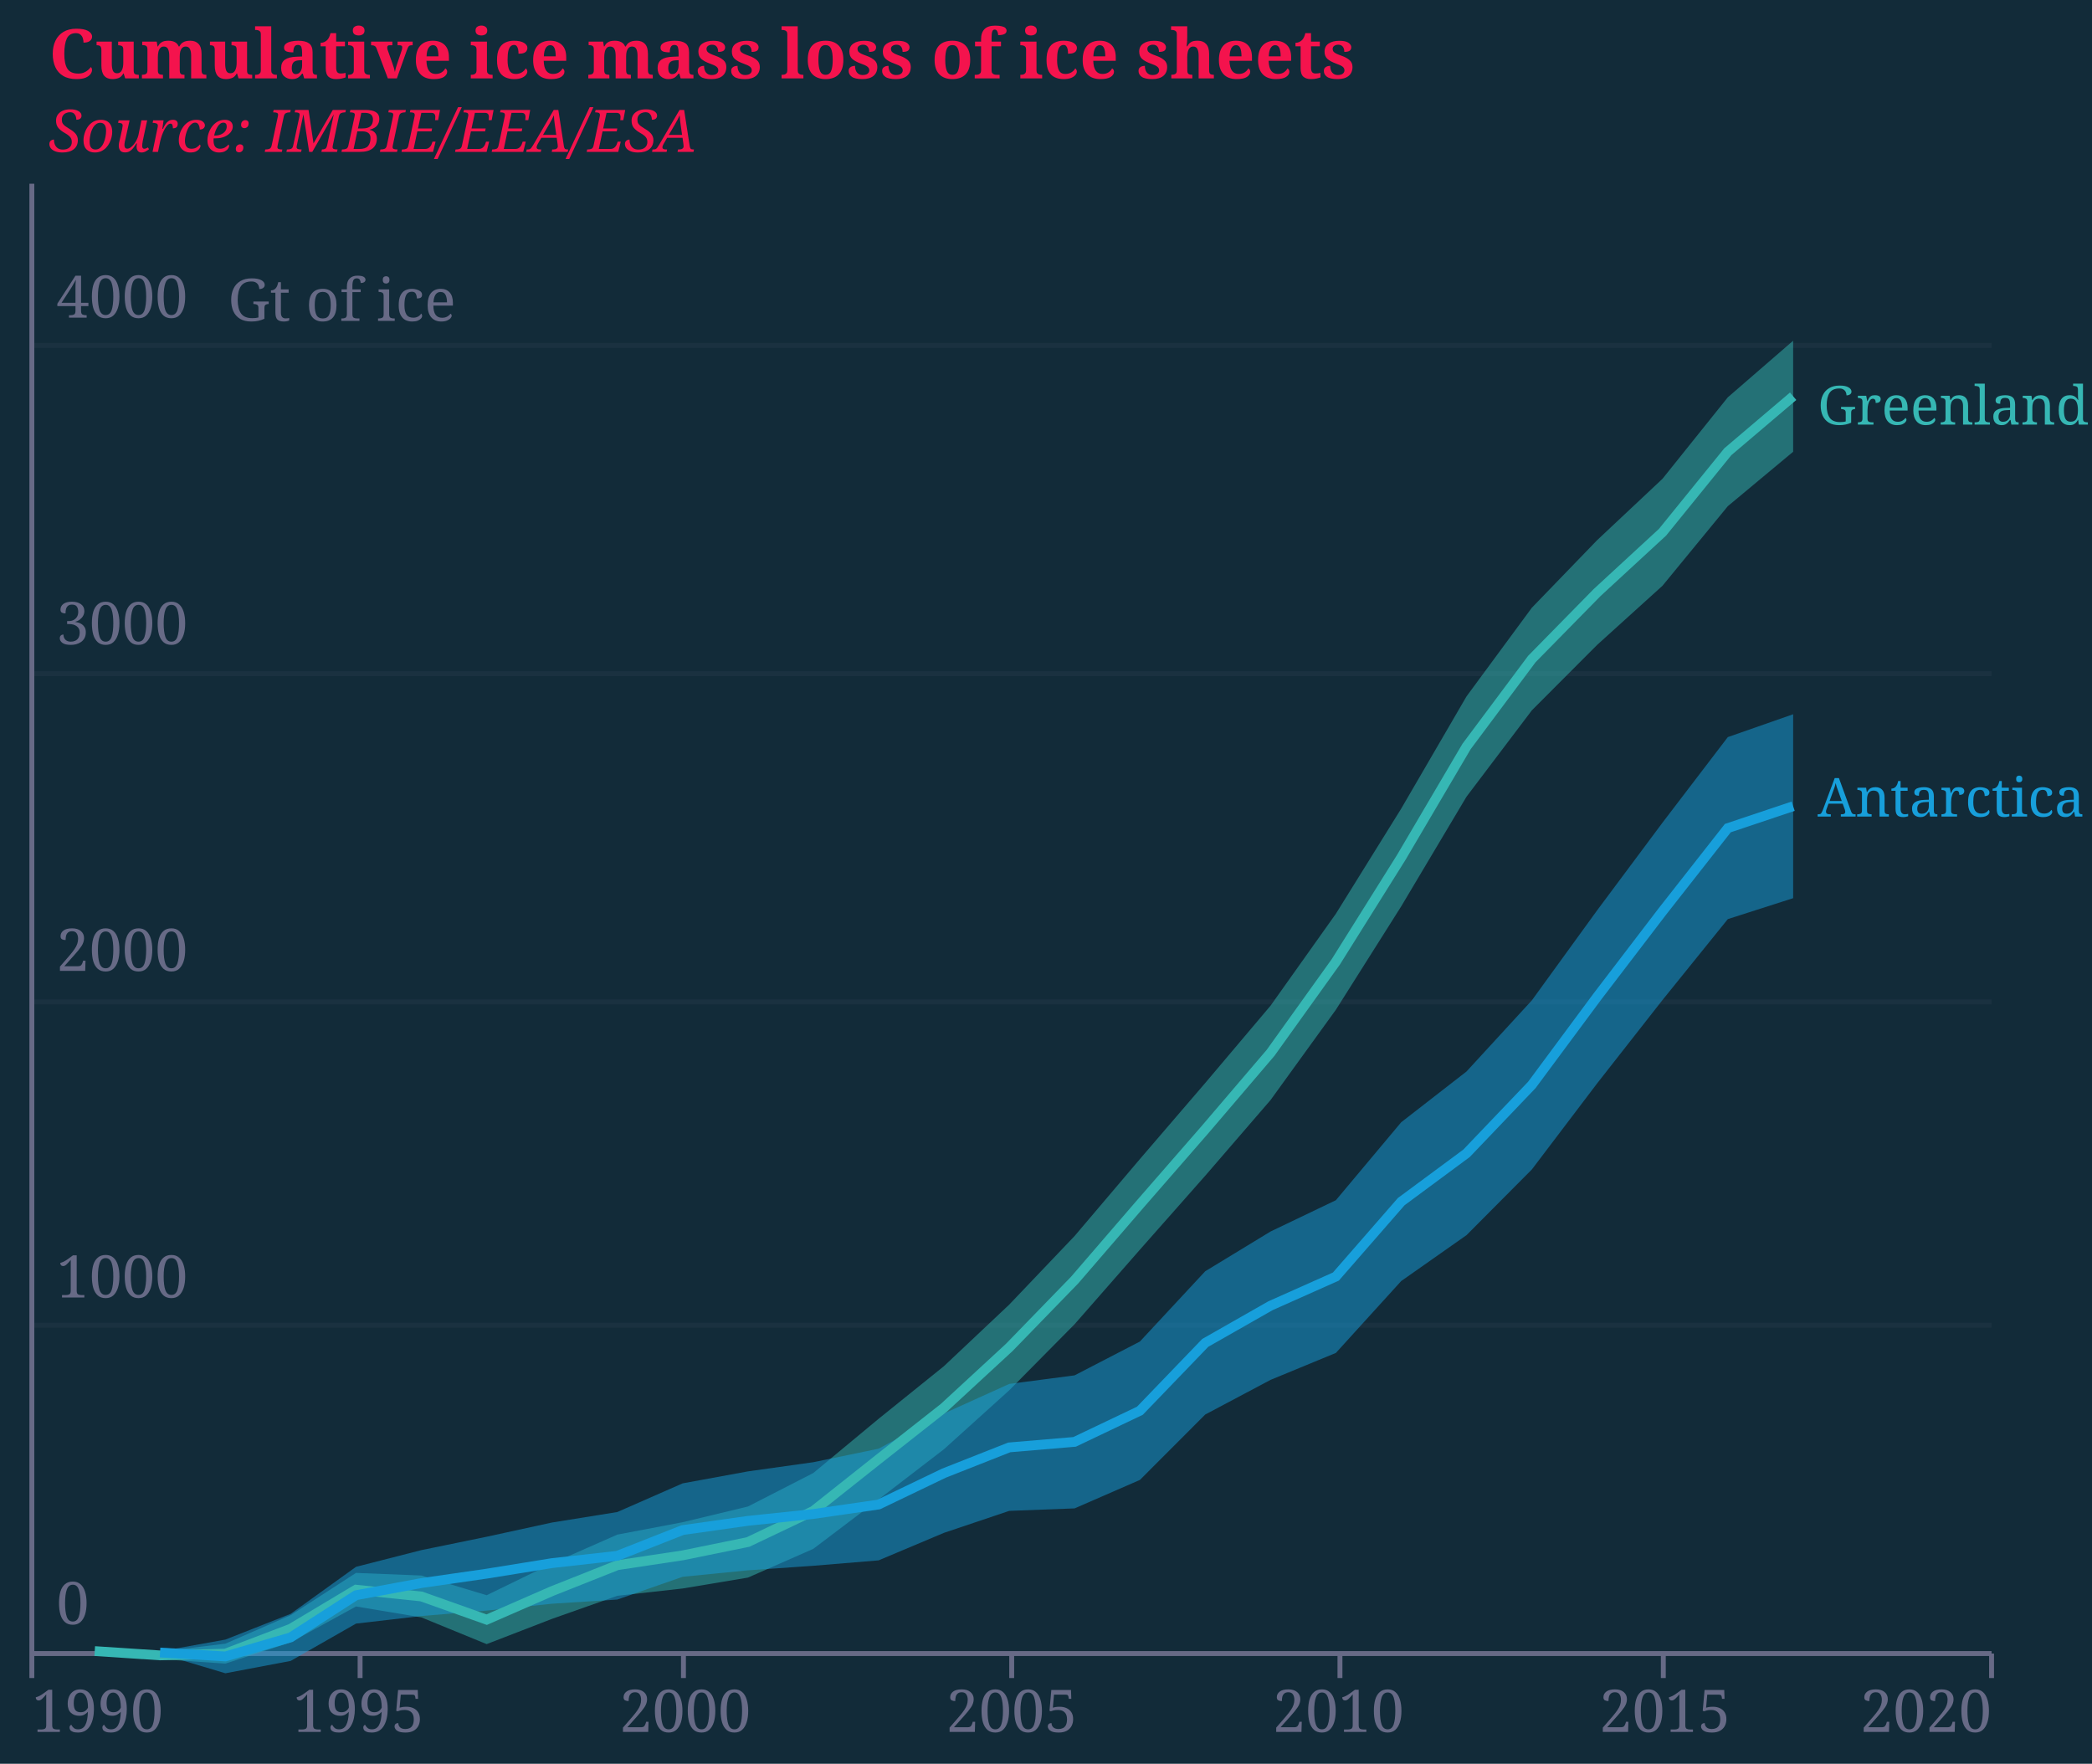
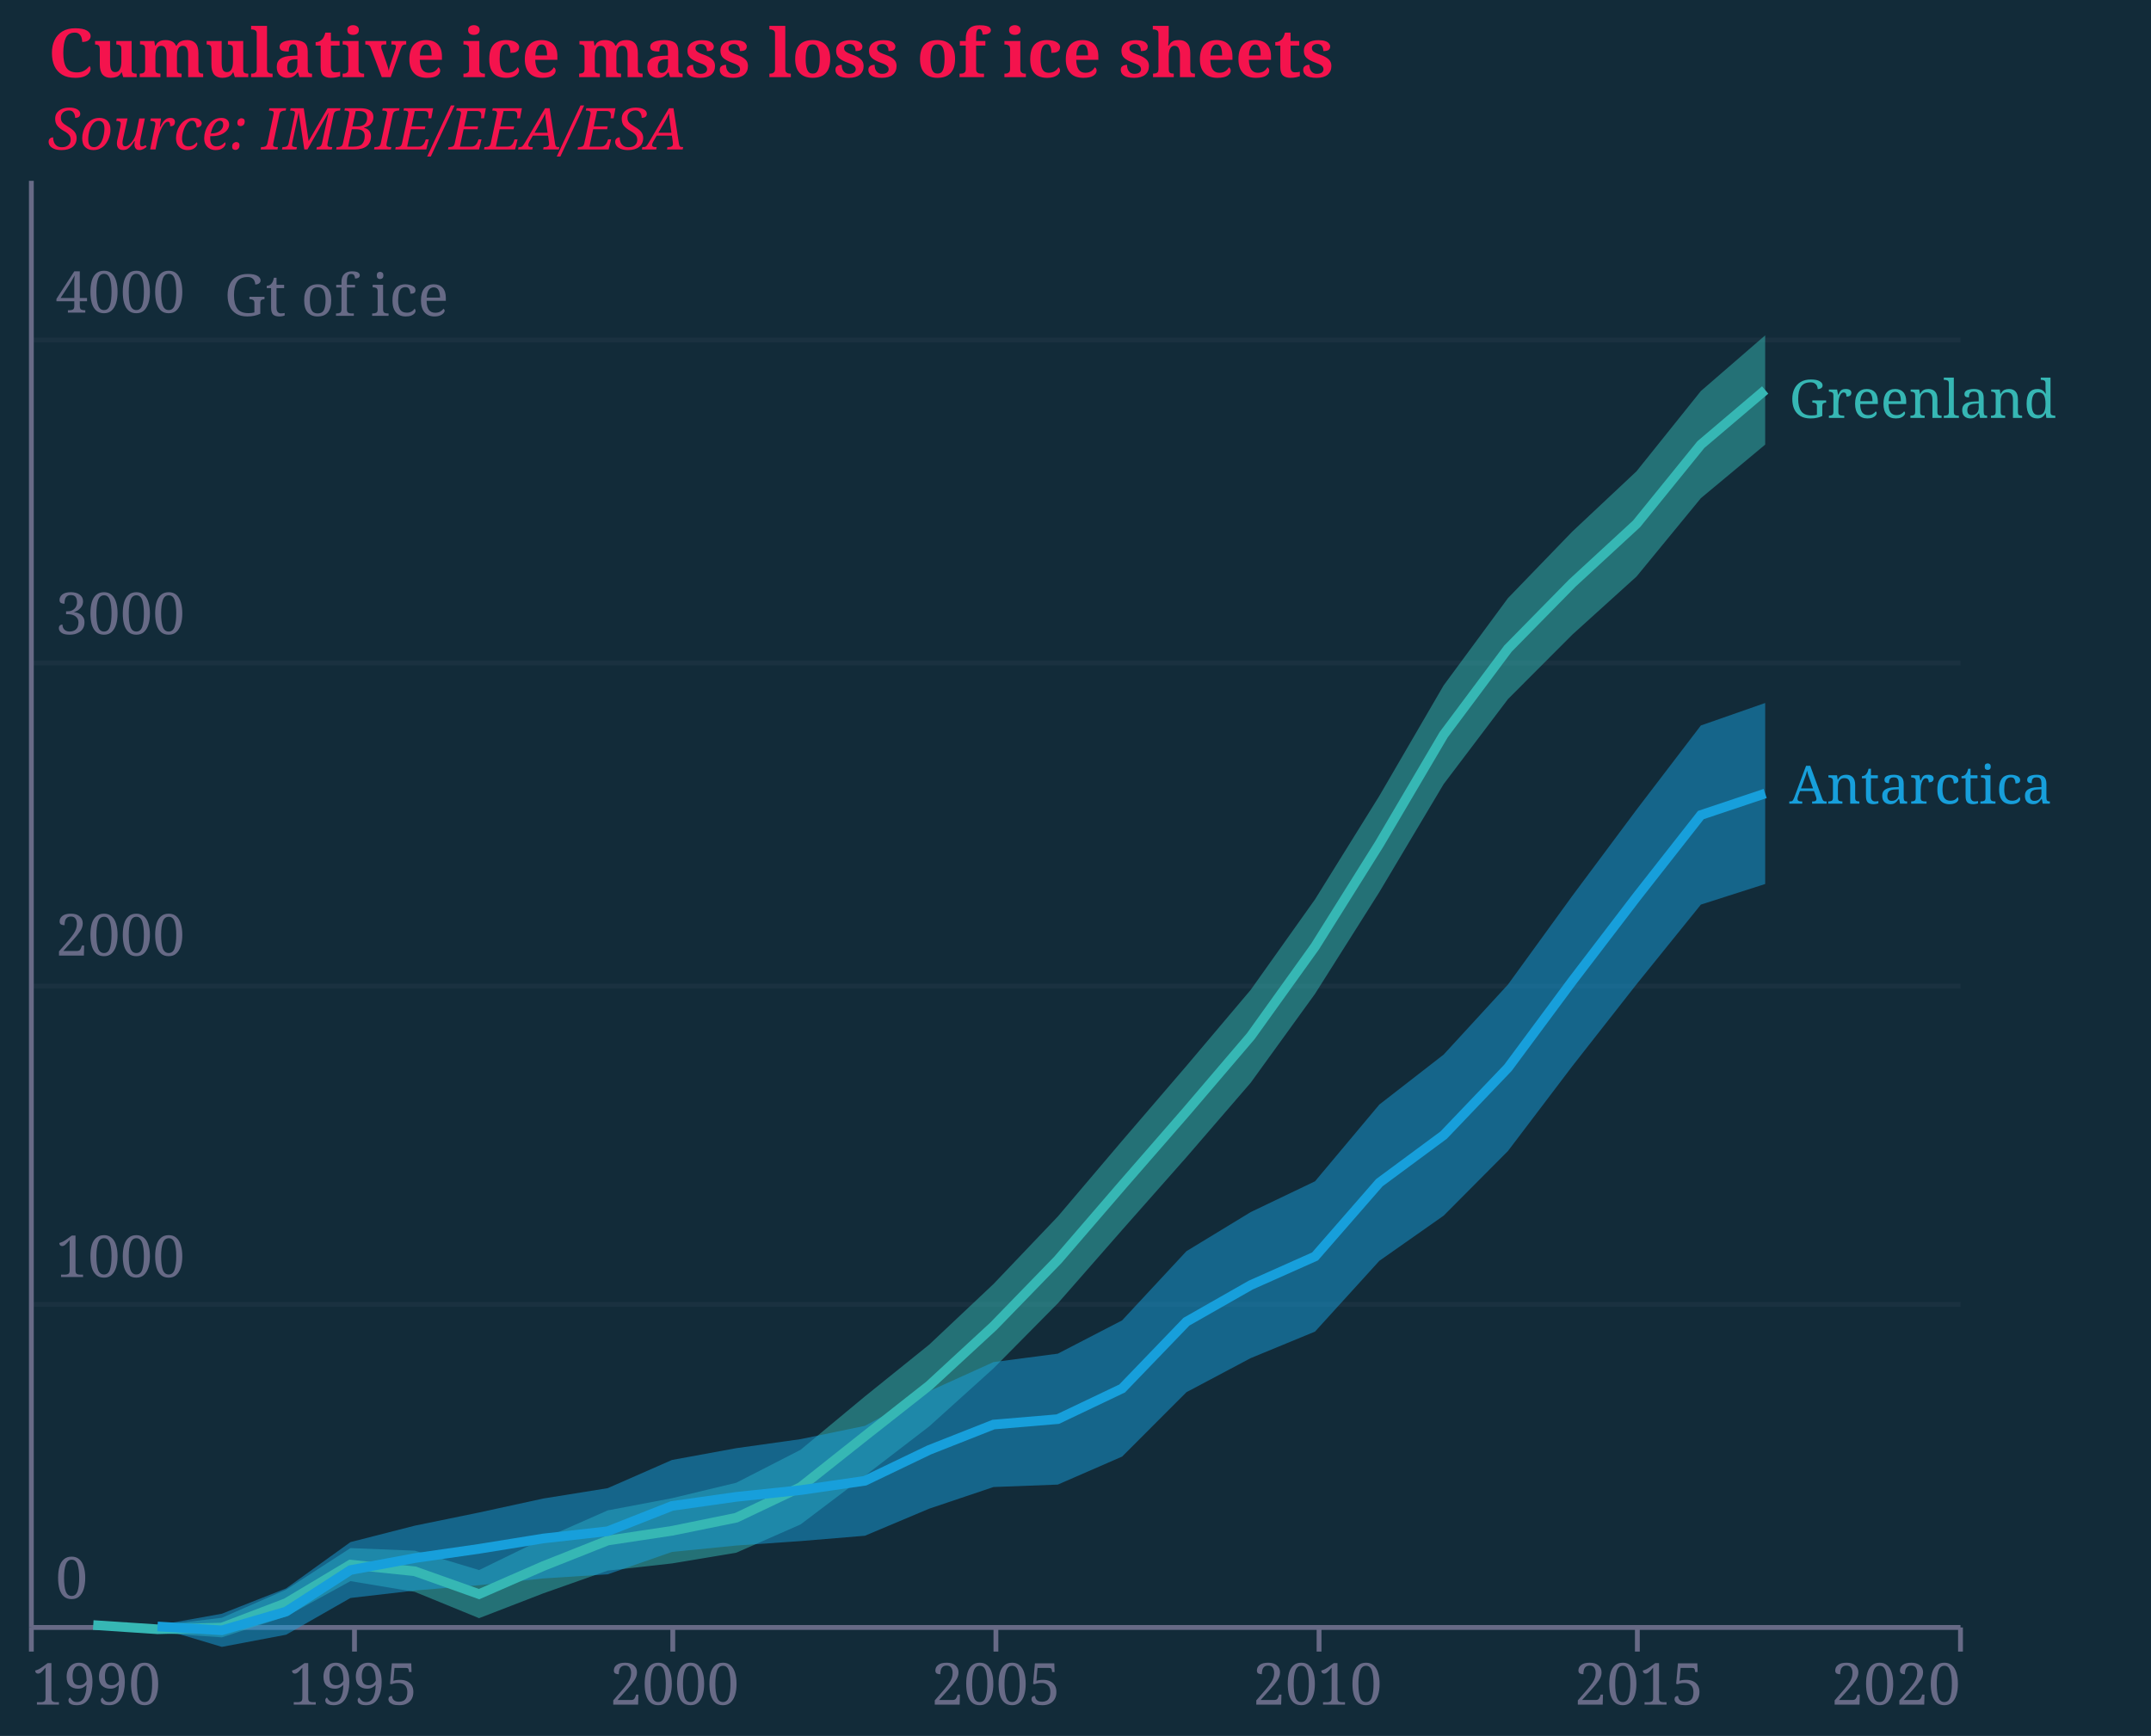
- <svg xmlns="http://www.w3.org/2000/svg" version="1.1" class="marks" width="427" height="360" viewBox="0 0 427 360">
-   <rect width="427" height="360" fill="#122B39" />
+ <svg xmlns="http://www.w3.org/2000/svg" version="1.1" class="marks" width="446" height="360" viewBox="0 0 446 360">
+   <rect width="446" height="360" fill="#122B39" />
  <g fill="none" stroke-miterlimit="10" transform="translate(6,37)">
    <g class="mark-group role-frame root" role="graphics-object" aria-roledescription="group mark container">
      <g transform="translate(0,0)">
        <path class="background" aria-hidden="true" d="M0,0h400v300h-400Z" />
        <g>
          <g class="mark-group role-axis" aria-hidden="true">
            <g transform="translate(0.5,0.5)">
              <path class="background" aria-hidden="true" d="M0,0h0v0h0Z" pointer-events="none" />
              <g>
                <g class="mark-rule role-axis-grid" pointer-events="none">
                  <line transform="translate(0,300)" x2="400" y2="0" stroke="#676A86" stroke-opacity="0.1" stroke-width="1" opacity="1" />
                  <line transform="translate(0,233)" x2="400" y2="0" stroke="#676A86" stroke-opacity="0.1" stroke-width="1" opacity="1" />
                  <line transform="translate(0,167)" x2="400" y2="0" stroke="#676A86" stroke-opacity="0.1" stroke-width="1" opacity="1" />
                  <line transform="translate(0,100)" x2="400" y2="0" stroke="#676A86" stroke-opacity="0.1" stroke-width="1" opacity="1" />
                  <line transform="translate(0,33)" x2="400" y2="0" stroke="#676A86" stroke-opacity="0.1" stroke-width="1" opacity="1" />
                </g>
              </g>
              <path class="foreground" aria-hidden="true" d="" pointer-events="none" display="none" />
            </g>
          </g>
          <g class="mark-group role-axis" role="graphics-symbol" aria-roledescription="axis" aria-label="X-axis for a linear scale with values from 1990 to 2020">
            <g transform="translate(0.5,300.5)">
              <path class="background" aria-hidden="true" d="M0,0h0v0h0Z" pointer-events="none" />
              <g>
                <g class="mark-rule role-axis-tick" pointer-events="none">
                  <line transform="translate(0,0)" x2="0" y2="5" stroke="#676A86" stroke-width="1" opacity="1" />
                  <line transform="translate(67,0)" x2="0" y2="5" stroke="#676A86" stroke-width="1" opacity="1" />
                  <line transform="translate(133,0)" x2="0" y2="5" stroke="#676A86" stroke-width="1" opacity="1" />
                  <line transform="translate(200,0)" x2="0" y2="5" stroke="#676A86" stroke-width="1" opacity="1" />
                  <line transform="translate(267,0)" x2="0" y2="5" stroke="#676A86" stroke-width="1" opacity="1" />
                  <line transform="translate(333,0)" x2="0" y2="5" stroke="#676A86" stroke-width="1" opacity="1" />
                  <line transform="translate(400,0)" x2="0" y2="5" stroke="#676A86" stroke-width="1" opacity="1" />
                </g>
                <g class="mark-text role-axis-label" pointer-events="none">
                  <text text-anchor="start" transform="translate(0,16)" font-family="Georgia" font-size="12px" fill="#676A86" opacity="1">1990</text>
                  <text text-anchor="middle" transform="translate(66.66667,16)" font-family="Georgia" font-size="12px" fill="#676A86" opacity="1">1995</text>
                  <text text-anchor="middle" transform="translate(133.3333,16)" font-family="Georgia" font-size="12px" fill="#676A86" opacity="1">2000</text>
                  <text text-anchor="middle" transform="translate(200,16)" font-family="Georgia" font-size="12px" fill="#676A86" opacity="1">2005</text>
                  <text text-anchor="middle" transform="translate(266.6667,16)" font-family="Georgia" font-size="12px" fill="#676A86" opacity="1">2010</text>
                  <text text-anchor="middle" transform="translate(333.3333,16)" font-family="Georgia" font-size="12px" fill="#676A86" opacity="1">2015</text>
                  <text text-anchor="end" transform="translate(400,16)" font-family="Georgia" font-size="12px" fill="#676A86" opacity="1">2020</text>
                </g>
                <g class="mark-rule role-axis-domain" pointer-events="none">
                  <line transform="translate(0,0)" x2="400" y2="0" stroke="#676A86" stroke-width="1" opacity="1" />
                </g>
              </g>
              <path class="foreground" aria-hidden="true" d="" pointer-events="none" display="none" />
            </g>
          </g>
          <g class="mark-group role-axis" role="graphics-symbol" aria-roledescription="axis" aria-label="Y-axis titled 'Gt of ice' for a linear scale with values from 0 to 4500">
            <g transform="translate(0.5,0.5)">
              <path class="background" aria-hidden="true" d="M0,0h0v0h0Z" pointer-events="none" />
              <g>
                <g class="mark-text role-axis-label" pointer-events="none">
                  <text text-anchor="start" transform="translate(5,294)" font-family="Georgia" font-size="12px" fill="#676A86" opacity="1">0</text>
                  <text text-anchor="start" transform="translate(5,227.3333)" font-family="Georgia" font-size="12px" fill="#676A86" opacity="1">1000</text>
                  <text text-anchor="start" transform="translate(5,160.6667)" font-family="Georgia" font-size="12px" fill="#676A86" opacity="1">2000</text>
                  <text text-anchor="start" transform="translate(5,94)" font-family="Georgia" font-size="12px" fill="#676A86" opacity="1">3000</text>
                  <text text-anchor="start" transform="translate(5,27.33333)" font-family="Georgia" font-size="12px" fill="#676A86" opacity="1">4000</text>
                </g>
                <g class="mark-rule role-axis-domain" pointer-events="none">
                  <line transform="translate(0,300)" x2="0" y2="-300" stroke="#676A86" stroke-width="1" opacity="1" />
                </g>
                <g class="mark-text role-axis-title" pointer-events="none">
                  <text text-anchor="start" transform="translate(40,28)" font-family="Georgia" font-size="12px" font-weight="normal" fill="#676A86" opacity="1">Gt of ice</text>
                </g>
              </g>
              <path class="foreground" aria-hidden="true" d="" pointer-events="none" display="none" />
            </g>
          </g>
          <g class="mark-area role-mark layer_0_marks" role="graphics-object" aria-roledescription="area mark container">
            <path aria-label="year: 1991; greenland1: 0; greenland2: 0" role="graphics-symbol" aria-roledescription="area mark" d="M13.333,300L26.667,300.108L40,298.49L53.333,292.668L66.667,284.043L80,284.579L93.333,288.601L106.667,282.107L120,276.229L133.333,273.699L146.667,270.491L160,263.658L173.333,252.591L186.667,241.848L200,229.276L213.333,215.284L226.667,199.575L240,184.05L253.333,168.271L266.667,149.506L280,128.052L293.333,105.141L306.667,87.044L320,73.247L333.333,60.727L346.667,44.092L360,32.548L360,55.207L346.667,66.311L333.333,82.555L320,94.621L306.667,107.985L293.333,125.606L280,147.996L266.667,169.097L253.333,187.526L240,202.977L226.667,218.068L213.333,233.287L200,246.768L186.667,258.802L173.333,269.046L160,279.132L146.667,284.998L133.333,287.223L120,288.714L106.667,293.422L93.333,298.576L80,293.119L66.667,290.891L53.333,298.21L40,302.554L26.667,301.643L13.333,300Z" fill="#36B7B4" opacity="0.5" />
          </g>
          <g class="mark-area role-mark layer_1_marks" role="graphics-object" aria-roledescription="area mark container">
            <path aria-label="year: 1991; antarctica1: 0; antarctica2: 0" role="graphics-symbol" aria-roledescription="area mark" d="M26.667,300.053L40,297.655L53.333,292.395L66.667,282.803L80,279.394L93.333,276.662L106.667,273.76L120,271.618L133.333,265.767L146.667,263.322L160,261.449L173.333,258.69L186.667,251.503L200,245.469L213.333,243.722L226.667,236.818L240,222.473L253.333,214.36L266.667,207.975L280,192.062L293.333,181.699L306.667,167.183L320,148.8L333.333,130.911L346.667,113.449L360,108.784L360,146.325L346.667,150.596L333.333,167.112L320,184.115L306.667,201.698L293.333,215.103L280,224.471L266.667,239.142L253.333,244.643L240,251.715L226.667,265.065L213.333,270.874L200,271.38L186.667,275.867L173.333,281.482L160,282.589L146.667,283.513L133.333,284.836L120,289.483L106.667,290.332L93.333,291.737L80,292.843L66.667,294.389L53.333,302.003L40,304.529L26.667,300.535Z" fill="#179FDB" opacity="0.5" />
          </g>
          <g class="mark-line role-mark layer_2_marks" role="graphics-object" aria-roledescription="line mark container">
            <path aria-label="year: 1991; greenland: 0" role="graphics-symbol" aria-roledescription="line mark" d="M13.333,300L26.667,300.876L40,300.522L53.333,295.439L66.667,287.467L80,288.849L93.333,293.588L106.667,287.764L120,282.471L133.333,280.461L146.667,277.744L160,271.395L173.333,260.819L186.667,250.325L200,238.022L213.333,224.286L226.667,208.822L240,193.513L253.333,177.899L266.667,159.302L280,138.024L293.333,115.374L306.667,97.514L320,83.934L333.333,71.641L346.667,55.202L360,43.877" stroke="#36B7B4" stroke-width="2" />
          </g>
          <g class="mark-line role-mark layer_3_marks" role="graphics-object" aria-roledescription="line mark container">
            <path aria-label="year: 1991; antarctica: 0" role="graphics-symbol" aria-roledescription="line mark" d="M26.667,300.294L40,301.092L53.333,297.199L66.667,288.596L80,286.118L93.333,284.199L106.667,282.046L120,280.55L133.333,275.302L146.667,273.417L160,272.019L173.333,270.086L186.667,263.685L200,258.424L213.333,257.298L226.667,250.942L240,237.094L253.333,229.502L266.667,223.559L280,208.266L293.333,198.401L306.667,184.441L320,166.457L333.333,149.012L346.667,132.023L360,127.554" stroke="#179FDB" stroke-width="2" />
          </g>
          <g class="mark-text role-mark layer_4_marks" role="graphics-object" aria-roledescription="text mark container">
            <text aria-label="t: Greenland; x: 2017; y: 3800" role="graphics-symbol" aria-roledescription="text mark" text-anchor="start" transform="translate(365,49.66667)" font-family="Georgia" font-size="11px" fill="#36B7B4">Greenland</text>
          </g>
          <g class="mark-text role-mark layer_5_marks" role="graphics-object" aria-roledescription="text mark container">
            <text aria-label="t: Antarctica; x: 2017; y: 2600" role="graphics-symbol" aria-roledescription="text mark" text-anchor="start" transform="translate(365,129.6667)" font-family="Georgia" font-size="11px" fill="#179FDB">Antarctica</text>
          </g>
          <g class="mark-group role-title">
            <g transform="translate(-1,-32)">
              <path class="background" aria-hidden="true" d="M0,0h0v0h0Z" pointer-events="none" />
              <g>
                <g class="mark-text role-title-text" role="graphics-symbol" aria-roledescription="title" aria-label="Title text 'Cumulative ice mass loss of ice sheets'" pointer-events="none">
                  <text text-anchor="start" transform="translate(5,11)" font-family="Georgia" font-size="14px" font-weight="bold" fill="#F4134D" opacity="1">Cumulative ice mass loss of ice sheets</text>
                </g>
                <g class="mark-text role-title-subtitle" role="graphics-symbol" aria-roledescription="subtitle" aria-label="Subtitle text 'Source: IMBIE/EEA/ESA'" pointer-events="none">
                  <text text-anchor="start" transform="translate(5,26)" font-family="Georgia" font-size="12px" font-style="italic" fill="#F4134D" opacity="1">Source: IMBIE/EEA/ESA</text>
                </g>
              </g>
              <path class="foreground" aria-hidden="true" d="" pointer-events="none" display="none" />
            </g>
          </g>
        </g>
        <path class="foreground" aria-hidden="true" d="" display="none" />
      </g>
    </g>
  </g>
</svg>
